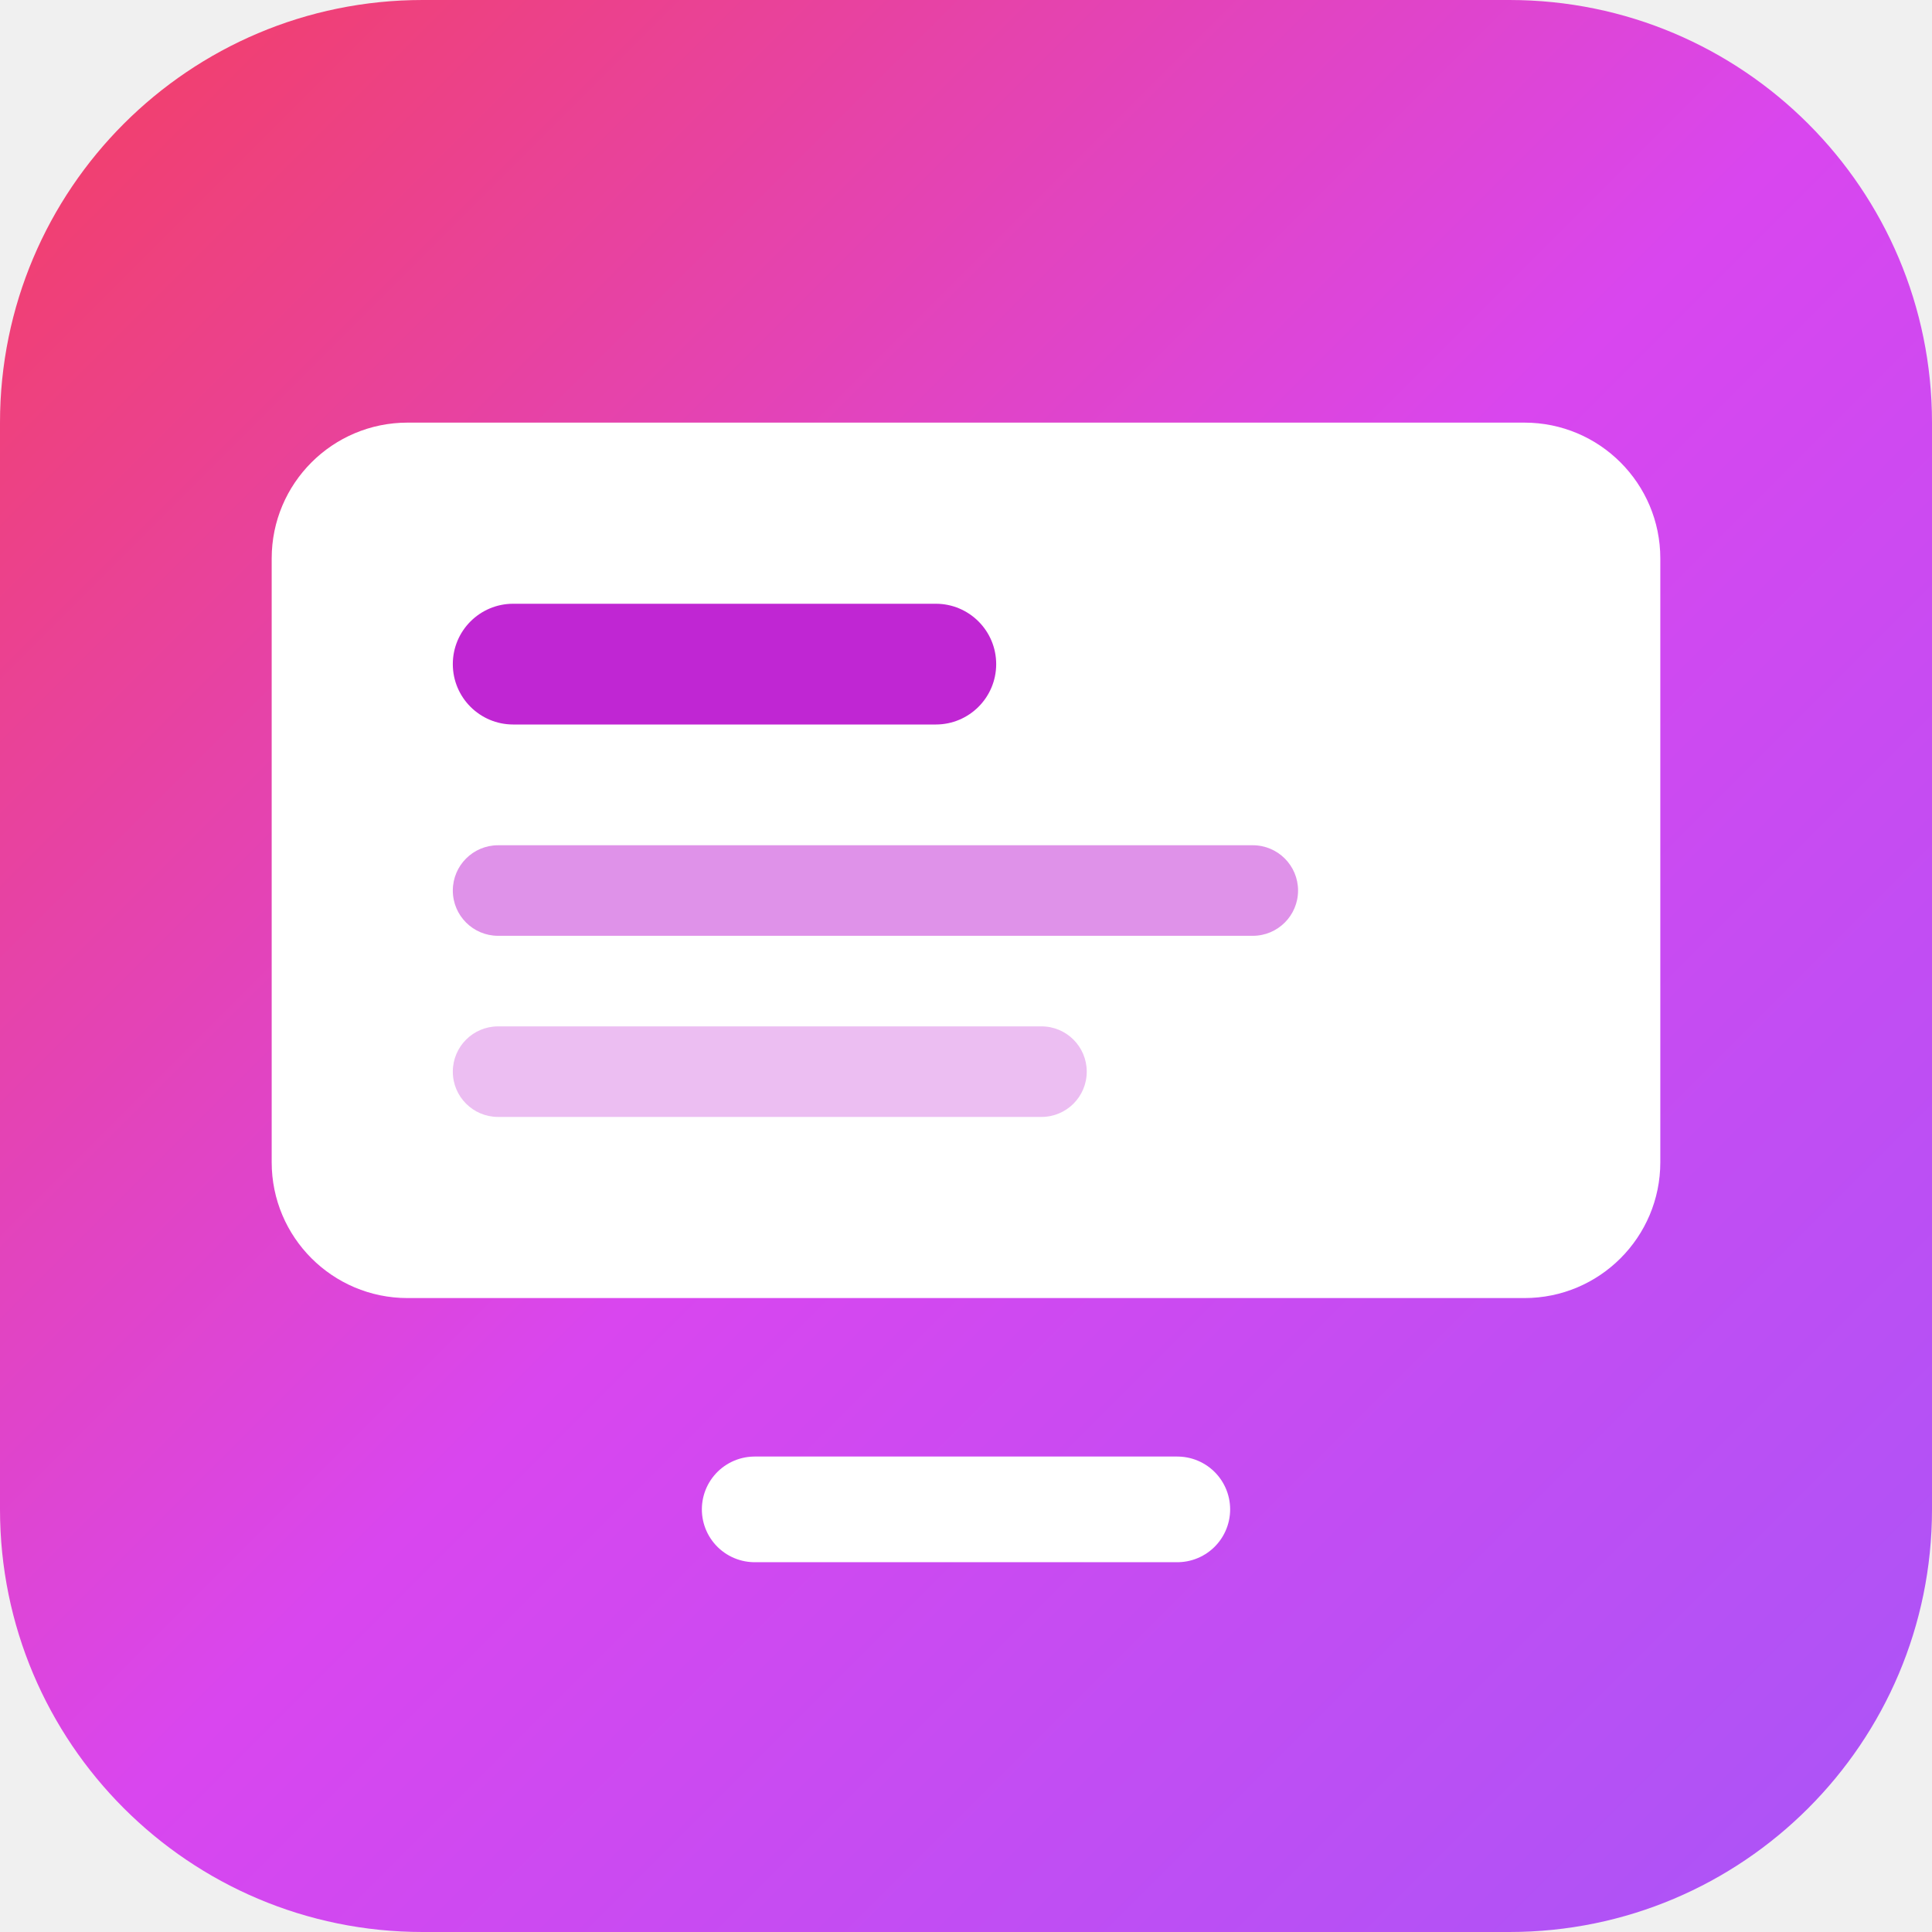
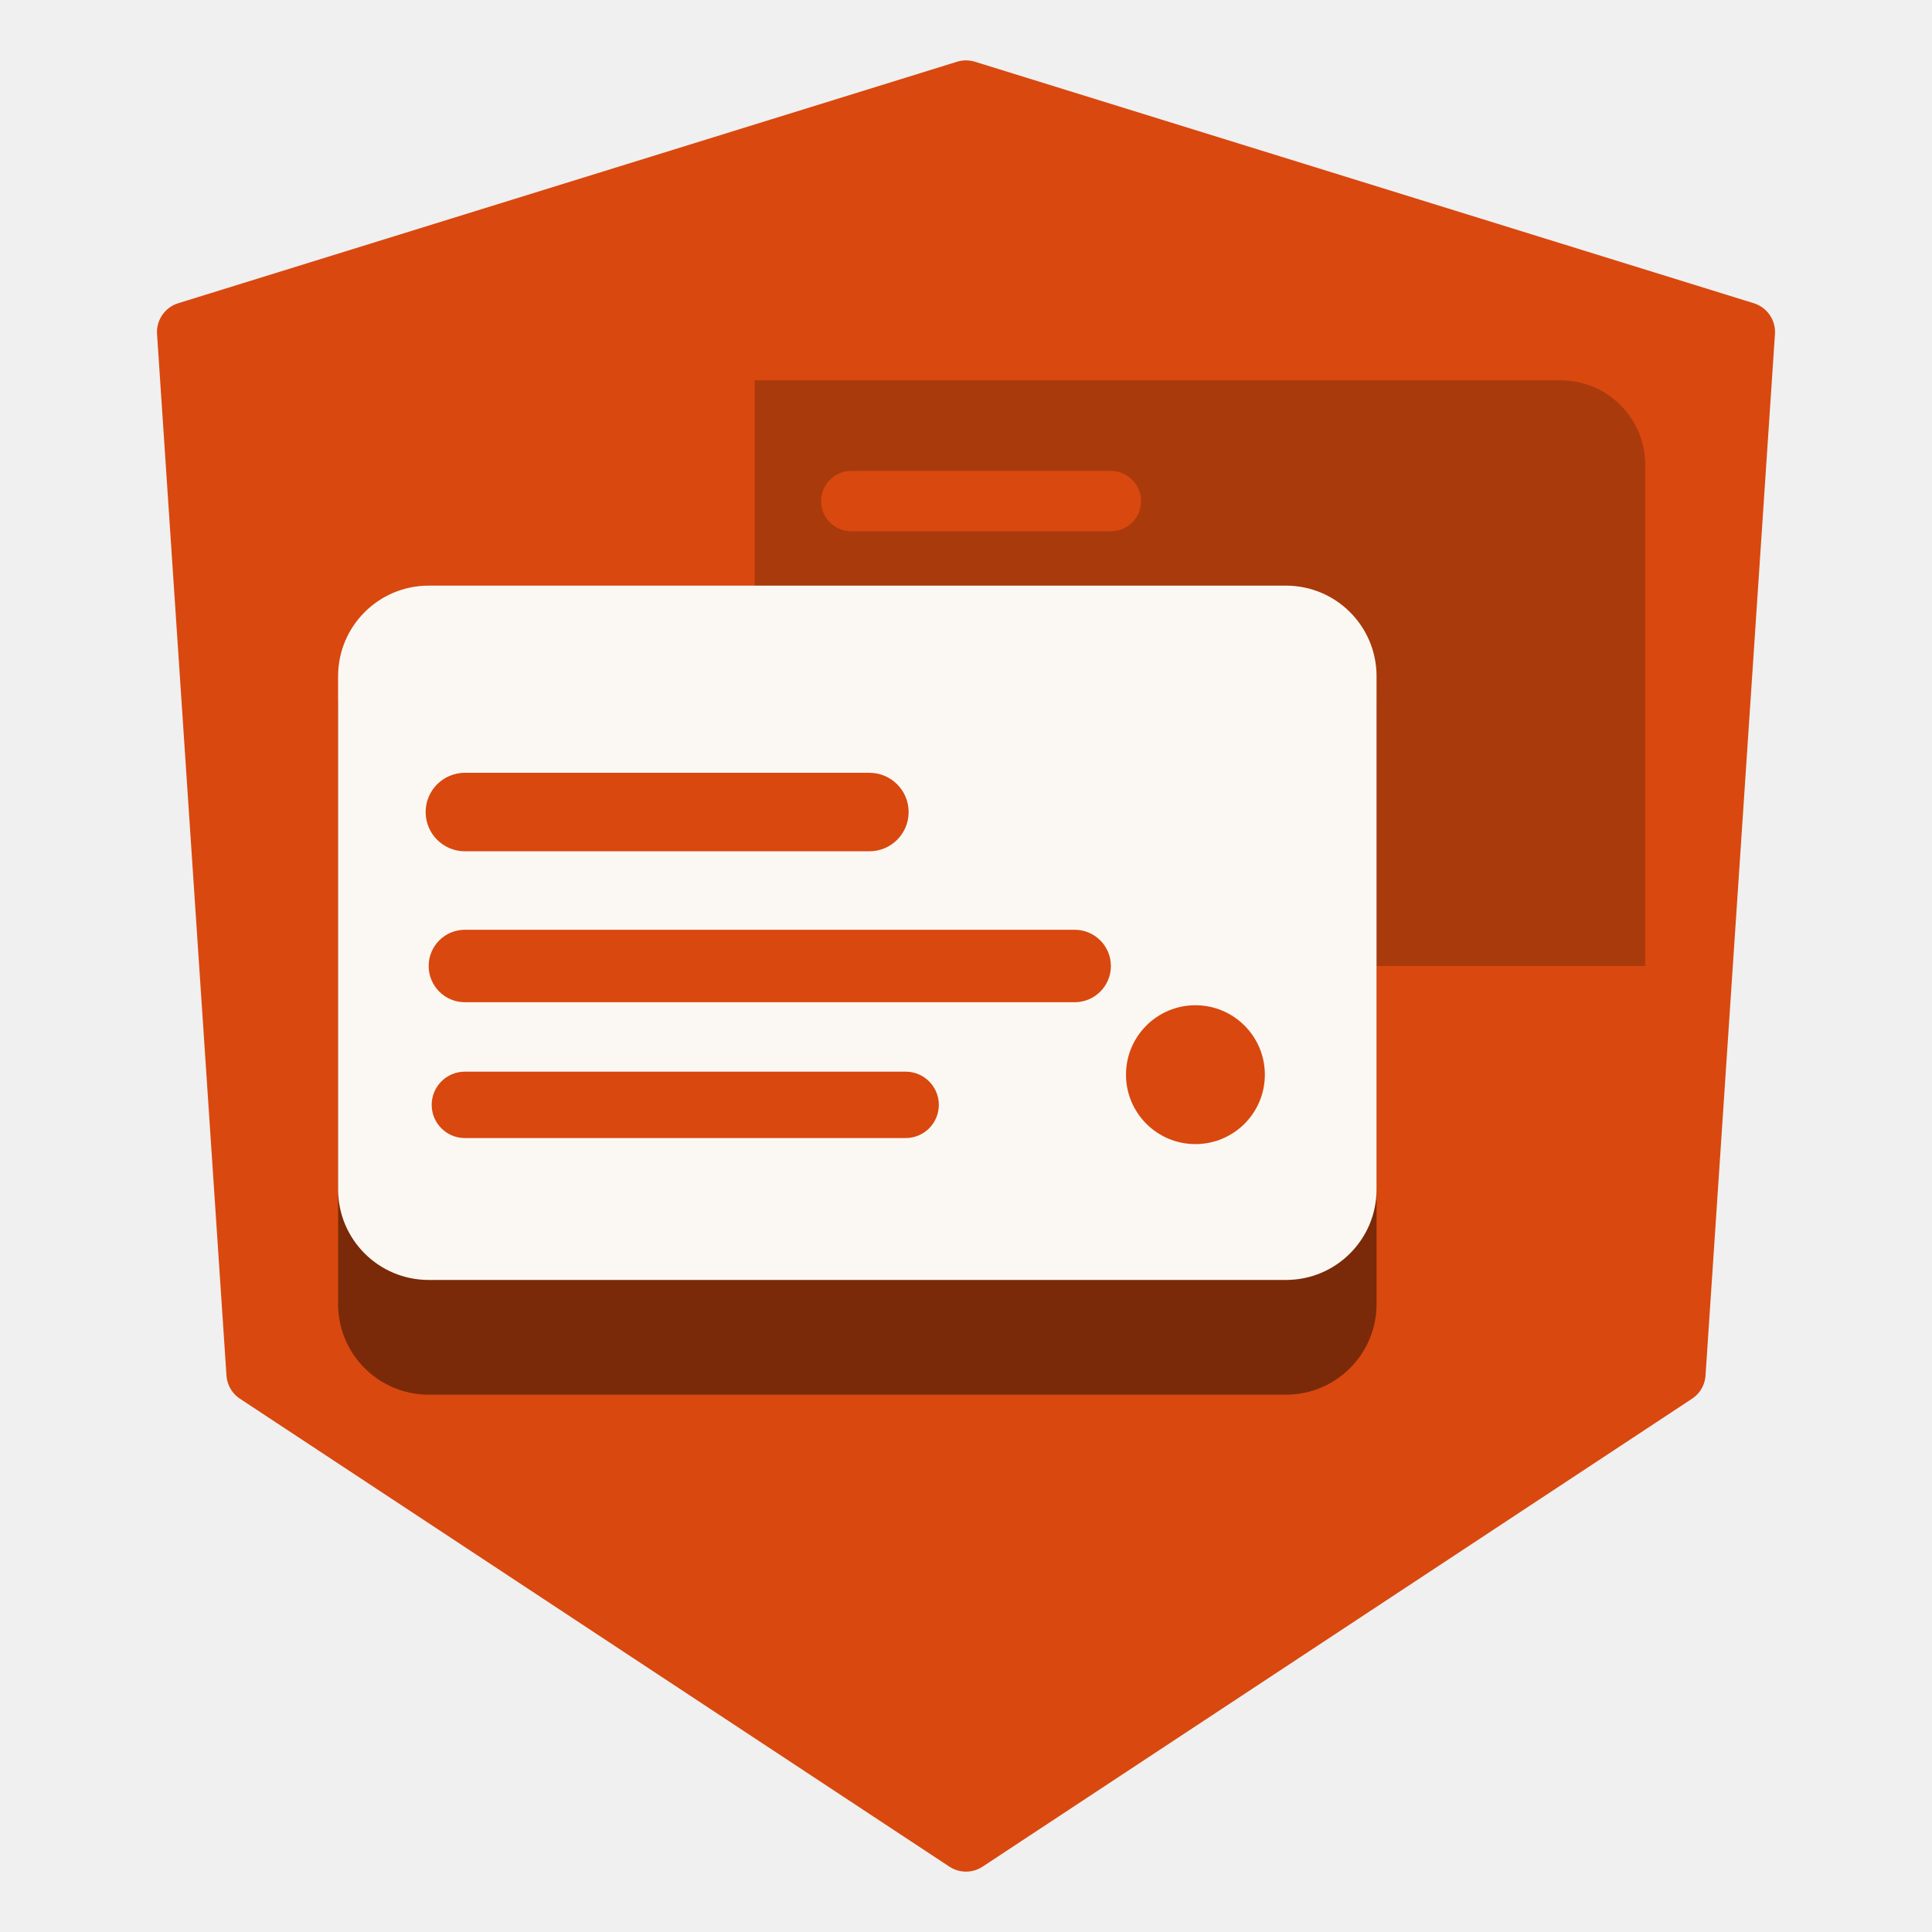
<svg xmlns="http://www.w3.org/2000/svg" viewBox="0 0 64 64" role="img" aria-label="slide.ng">
-   <defs>
-     <linearGradient id="g" x1="0" y1="0" x2="1" y2="1">
-       <stop offset="0" stop-color="#f43f5e" />
-       <stop offset="0.5" stop-color="#d946ef" />
-       <stop offset="1" stop-color="#a855f7" />
-     </linearGradient>
-   </defs>
-   <rect width="64" height="64" rx="14" fill="url(#g)" />
-   <rect x="9" y="14" width="46" height="29" rx="4.5" fill="#fff" />
-   <rect x="15" y="20" width="18" height="4" rx="2" fill="#c026d3" />
-   <rect x="15" y="28" width="28" height="3" rx="1.5" fill="#c026d3" opacity="0.5" />
-   <rect x="15" y="34" width="21" height="3" rx="1.5" fill="#c026d3" opacity="0.3" />
-   <path d="M25 50h14" stroke="#fff" stroke-width="3.5" stroke-linecap="round" />
+   <path fill="#D9480F" stroke="#D9480F" stroke-width="2" stroke-linejoin="round" d="M32 3 57.8 11 55.5 45.5 32 61 8.5 45.5 6.2 11Z" />
+   <path fill="#A93A0C" d="M25 12.6h26.7a2.8 2.8 0 0 1 2.8 2.8V32H25Z" />
+   <path fill="#7A2A08" d="M11.2 23.4a3 3 0 0 1 3-3h28.4a3 3 0 0 1 3 3V43.2a3 3 0 0 1-3 3H14.2a3 3 0 0 1-3-3Z" />
+   <path fill="#FBF8F3" d="M11.2 22.4a3 3 0 0 1 3-3h28.4a3 3 0 0 1 3 3V39.4a3 3 0 0 1-3 3H14.2a3 3 0 0 1-3-3Z" />
+   <path fill="#D9480F" d="M28.2 15.6h8.6a1 1 0 0 1 0 2h-8.6a1 1 0 0 1 0-2ZM15.4 25.6h13.4a1.3 1.3 0 0 1 0 2.6H15.4a1.3 1.3 0 0 1 0-2.6Zm0 5.2h20.2a1.2 1.2 0 0 1 0 2.4H15.4a1.2 1.2 0 0 1 0-2.4Zm0 4.7h14.6a1.1 1.1 0 0 1 0 2.2H15.4a1.1 1.1 0 0 1 0-2.2ZM39.6 33.3a2.3 2.3 0 1 1 0 4.6 2.3 2.3 0 0 1 0-4.6Z" />
</svg>
